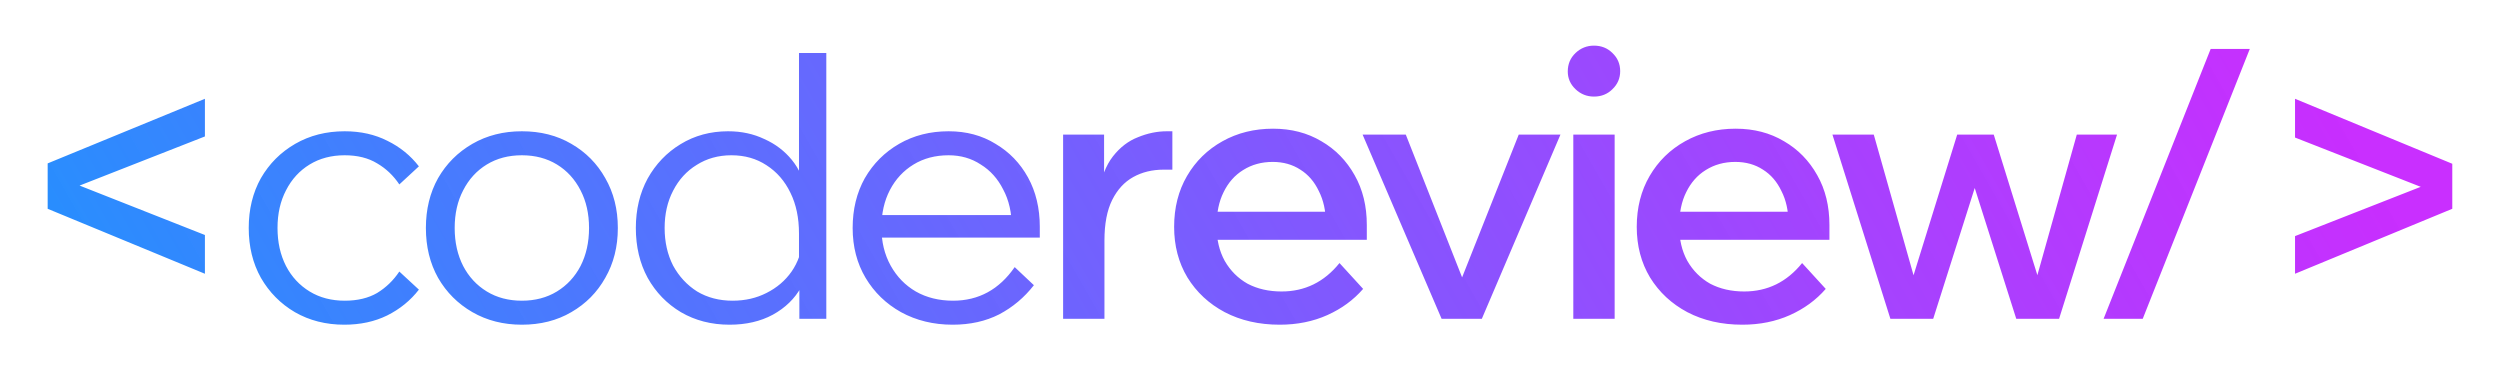
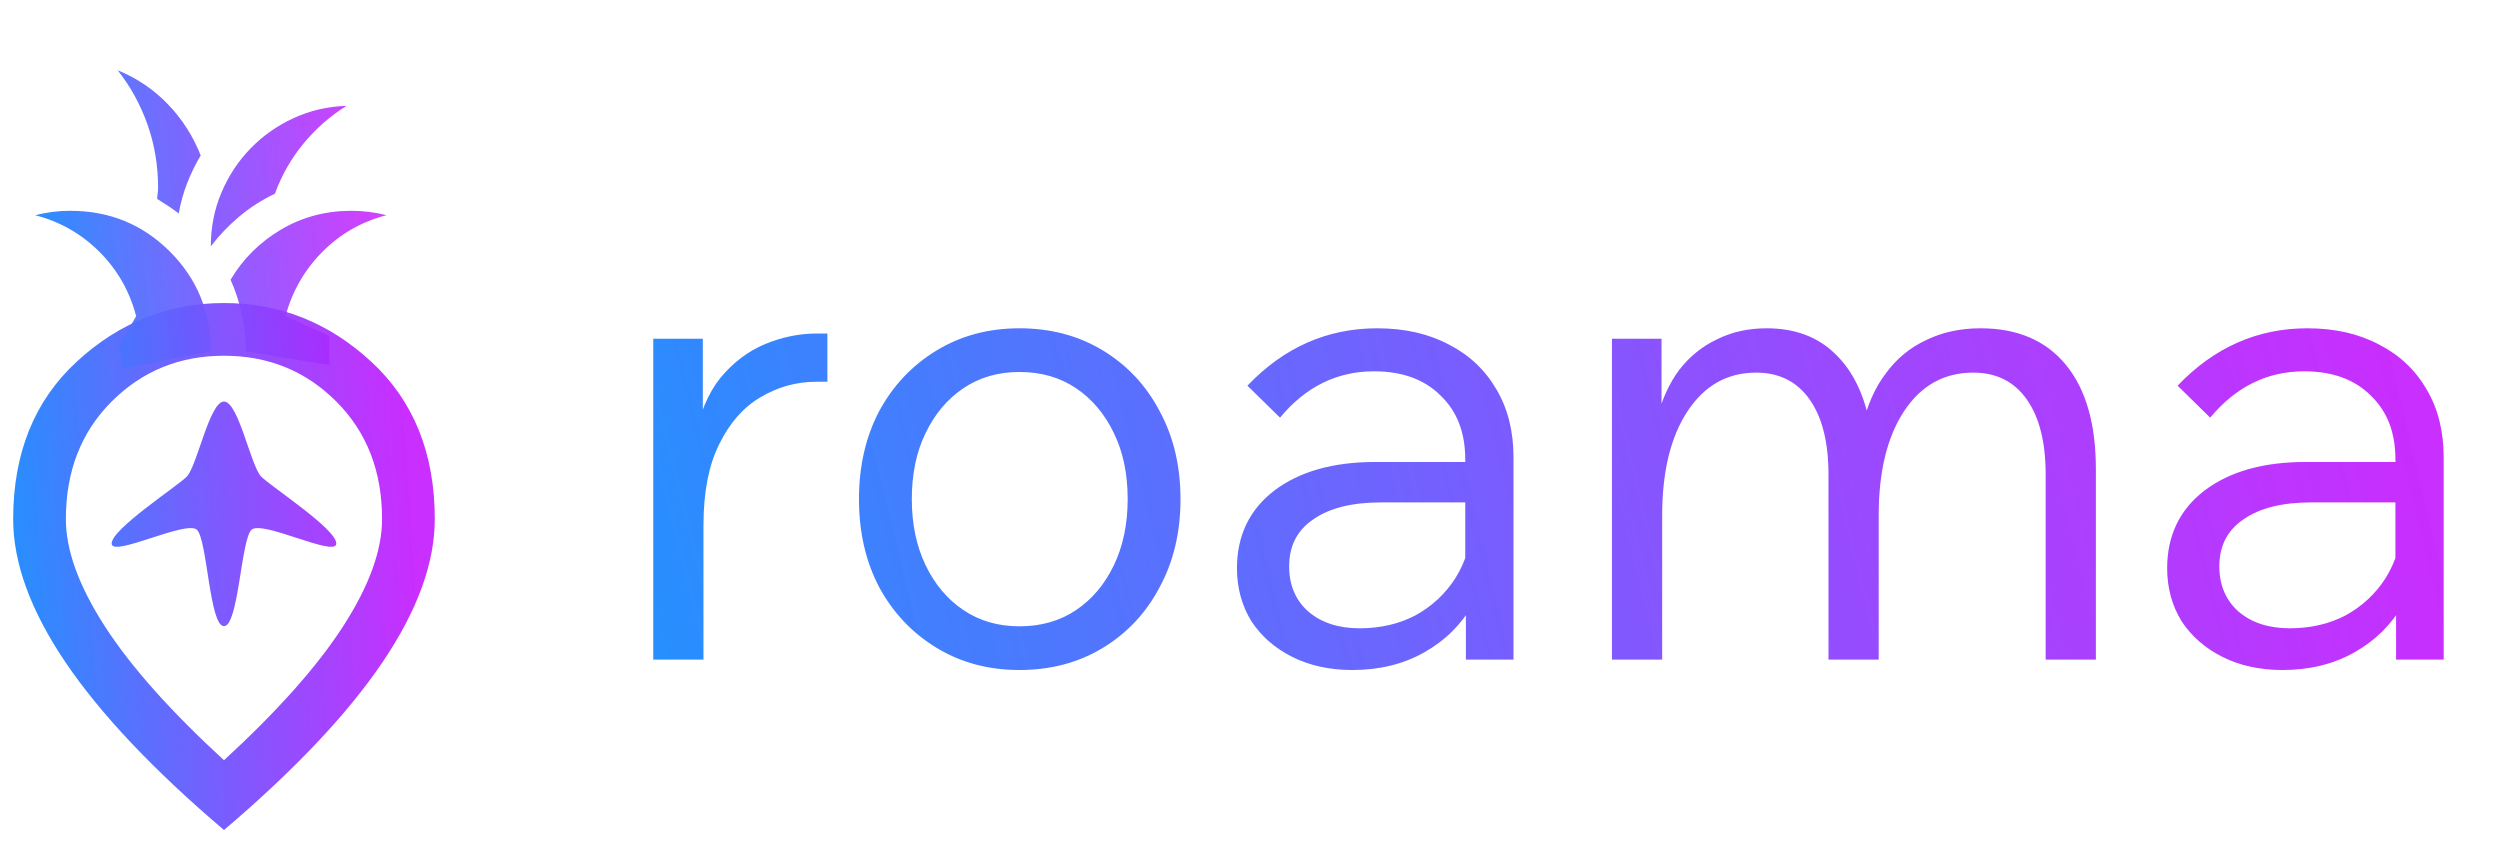
- <svg xmlns="http://www.w3.org/2000/svg" width="149" height="22" viewBox="0 0 149 22" fill="none">
-   <path d="M2.841 10.31L12.213 14.006V16.316L2.841 12.444V10.31ZM2.841 9.738L12.213 5.888V8.132L2.841 11.806V9.738ZM23.8 16.184L24.966 17.262C24.467 17.907 23.837 18.421 23.074 18.802C22.326 19.169 21.475 19.352 20.522 19.352C19.422 19.352 18.439 19.103 17.574 18.604C16.723 18.105 16.049 17.423 15.55 16.558C15.066 15.693 14.824 14.703 14.824 13.588C14.824 12.473 15.066 11.483 15.55 10.618C16.049 9.753 16.731 9.071 17.596 8.572C18.461 8.073 19.444 7.824 20.544 7.824C21.497 7.824 22.348 8.015 23.096 8.396C23.844 8.763 24.467 9.269 24.966 9.914L23.8 10.992C23.448 10.464 23.008 10.046 22.48 9.738C21.952 9.415 21.307 9.254 20.544 9.254C19.752 9.254 19.055 9.437 18.454 9.804C17.853 10.171 17.383 10.684 17.046 11.344C16.709 11.989 16.54 12.737 16.54 13.588C16.54 14.439 16.709 15.194 17.046 15.854C17.383 16.499 17.853 17.005 18.454 17.372C19.055 17.739 19.752 17.922 20.544 17.922C21.307 17.922 21.952 17.768 22.48 17.46C23.008 17.137 23.448 16.712 23.8 16.184ZM31.103 19.352C30.003 19.352 29.02 19.103 28.155 18.604C27.289 18.105 26.607 17.423 26.109 16.558C25.625 15.693 25.383 14.703 25.383 13.588C25.383 12.473 25.625 11.483 26.109 10.618C26.607 9.753 27.289 9.071 28.155 8.572C29.02 8.073 30.003 7.824 31.103 7.824C32.217 7.824 33.2 8.073 34.051 8.572C34.916 9.071 35.591 9.753 36.075 10.618C36.573 11.483 36.823 12.473 36.823 13.588C36.823 14.703 36.573 15.693 36.075 16.558C35.591 17.423 34.916 18.105 34.051 18.604C33.2 19.103 32.217 19.352 31.103 19.352ZM31.103 17.922C31.895 17.922 32.591 17.739 33.193 17.372C33.794 17.005 34.263 16.499 34.601 15.854C34.938 15.194 35.107 14.439 35.107 13.588C35.107 12.737 34.938 11.989 34.601 11.344C34.263 10.684 33.794 10.171 33.193 9.804C32.591 9.437 31.895 9.254 31.103 9.254C30.311 9.254 29.614 9.437 29.013 9.804C28.411 10.171 27.942 10.684 27.605 11.344C27.267 11.989 27.099 12.737 27.099 13.588C27.099 14.439 27.267 15.194 27.605 15.854C27.942 16.499 28.411 17.005 29.013 17.372C29.614 17.739 30.311 17.922 31.103 17.922ZM49.248 19H47.642V16.052L47.62 16.03V13.918C47.62 12.994 47.452 12.187 47.114 11.498C46.777 10.794 46.3 10.244 45.684 9.848C45.083 9.452 44.386 9.254 43.594 9.254C42.817 9.254 42.128 9.445 41.526 9.826C40.925 10.193 40.456 10.706 40.118 11.366C39.781 12.011 39.612 12.752 39.612 13.588C39.612 14.424 39.781 15.172 40.118 15.832C40.47 16.477 40.947 16.991 41.548 17.372C42.164 17.739 42.868 17.922 43.66 17.922C44.408 17.922 45.083 17.768 45.684 17.46C46.3 17.152 46.799 16.727 47.18 16.184C47.562 15.627 47.782 15.003 47.84 14.314L48.148 14.754C48.266 15.619 48.134 16.404 47.752 17.108C47.371 17.797 46.806 18.347 46.058 18.758C45.325 19.154 44.467 19.352 43.484 19.352C42.399 19.352 41.431 19.103 40.58 18.604C39.744 18.105 39.084 17.423 38.6 16.558C38.131 15.693 37.896 14.703 37.896 13.588C37.896 12.488 38.131 11.505 38.6 10.64C39.084 9.775 39.737 9.093 40.558 8.594C41.394 8.081 42.34 7.824 43.396 7.824C44.188 7.824 44.907 7.978 45.552 8.286C46.212 8.579 46.762 8.997 47.202 9.54C47.642 10.083 47.921 10.721 48.038 11.454H47.62V3.16H49.248V19ZM60.476 15.92L61.62 16.998C61.048 17.731 60.359 18.311 59.552 18.736C58.745 19.147 57.822 19.352 56.78 19.352C55.636 19.352 54.609 19.103 53.7 18.604C52.806 18.105 52.102 17.423 51.588 16.558C51.075 15.693 50.818 14.703 50.818 13.588C50.818 12.473 51.06 11.483 51.544 10.618C52.043 9.753 52.725 9.071 53.59 8.572C54.456 8.073 55.438 7.824 56.538 7.824C57.594 7.824 58.526 8.073 59.332 8.572C60.154 9.056 60.799 9.723 61.268 10.574C61.737 11.425 61.972 12.407 61.972 13.522V13.654H60.3V13.522C60.3 12.671 60.132 11.931 59.794 11.3C59.471 10.655 59.024 10.156 58.452 9.804C57.895 9.437 57.257 9.254 56.538 9.254C55.746 9.254 55.05 9.437 54.448 9.804C53.847 10.171 53.377 10.677 53.04 11.322C52.703 11.967 52.534 12.715 52.534 13.566C52.534 14.417 52.718 15.172 53.084 15.832C53.451 16.492 53.95 17.005 54.58 17.372C55.225 17.739 55.966 17.922 56.802 17.922C58.328 17.922 59.552 17.255 60.476 15.92ZM61.972 14.16H52.182V12.818H61.62L61.972 13.522V14.16ZM69.873 7.824V10.112H69.345C68.67 10.112 68.069 10.259 67.541 10.552C67.013 10.845 66.595 11.3 66.287 11.916C65.979 12.532 65.825 13.339 65.825 14.336V19H63.361V8.022H65.803V11.564H65.473C65.62 10.611 65.906 9.863 66.331 9.32C66.756 8.777 67.255 8.396 67.827 8.176C68.399 7.941 68.971 7.824 69.543 7.824H69.873ZM79.834 15.678L81.242 17.218C80.67 17.878 79.958 18.399 79.108 18.78C78.257 19.161 77.311 19.352 76.27 19.352C75.038 19.352 73.945 19.103 72.992 18.604C72.053 18.105 71.312 17.416 70.77 16.536C70.242 15.656 69.978 14.651 69.978 13.522C69.978 12.378 70.234 11.366 70.748 10.486C71.261 9.606 71.965 8.917 72.86 8.418C73.754 7.919 74.759 7.67 75.874 7.67C76.959 7.67 77.92 7.919 78.756 8.418C79.592 8.902 80.252 9.577 80.736 10.442C81.22 11.293 81.462 12.283 81.462 13.412V13.544H79.02V13.302C79.02 12.569 78.88 11.931 78.602 11.388C78.338 10.831 77.971 10.405 77.502 10.112C77.032 9.804 76.482 9.65 75.852 9.65C75.192 9.65 74.605 9.811 74.092 10.134C73.593 10.442 73.204 10.882 72.926 11.454C72.647 12.011 72.508 12.686 72.508 13.478C72.508 14.27 72.669 14.959 72.992 15.546C73.329 16.133 73.784 16.587 74.356 16.91C74.942 17.218 75.617 17.372 76.38 17.372C77.773 17.372 78.924 16.807 79.834 15.678ZM81.462 14.292H71.694V12.62H81.11L81.462 13.434V14.292ZM88.317 19H85.919L81.211 8.022H83.785L87.481 17.394H86.799L90.517 8.022H93.003L88.317 19ZM96.233 19H93.769V8.022H96.233V19ZM95.001 5.756C94.576 5.756 94.209 5.609 93.901 5.316C93.593 5.023 93.439 4.671 93.439 4.26C93.439 3.82 93.593 3.453 93.901 3.16C94.209 2.867 94.576 2.72 95.001 2.72C95.441 2.72 95.808 2.867 96.101 3.16C96.409 3.453 96.563 3.813 96.563 4.238C96.563 4.663 96.409 5.023 96.101 5.316C95.808 5.609 95.441 5.756 95.001 5.756ZM107.406 15.678L108.814 17.218C108.242 17.878 107.531 18.399 106.68 18.78C105.829 19.161 104.883 19.352 103.842 19.352C102.61 19.352 101.517 19.103 100.564 18.604C99.625 18.105 98.885 17.416 98.342 16.536C97.814 15.656 97.55 14.651 97.55 13.522C97.55 12.378 97.807 11.366 98.32 10.486C98.833 9.606 99.537 8.917 100.432 8.418C101.327 7.919 102.331 7.67 103.446 7.67C104.531 7.67 105.492 7.919 106.328 8.418C107.164 8.902 107.824 9.577 108.308 10.442C108.792 11.293 109.034 12.283 109.034 13.412V13.544H106.592V13.302C106.592 12.569 106.453 11.931 106.174 11.388C105.91 10.831 105.543 10.405 105.074 10.112C104.605 9.804 104.055 9.65 103.424 9.65C102.764 9.65 102.177 9.811 101.664 10.134C101.165 10.442 100.777 10.882 100.498 11.454C100.219 12.011 100.08 12.686 100.08 13.478C100.08 14.27 100.241 14.959 100.564 15.546C100.901 16.133 101.356 16.587 101.928 16.91C102.515 17.218 103.189 17.372 103.952 17.372C105.345 17.372 106.497 16.807 107.406 15.678ZM109.034 14.292H99.266V12.62H108.682L109.034 13.434V14.292ZM122.721 19H120.169L117.375 10.2H118.013L115.219 19H112.667L109.213 8.022H111.677L114.383 17.592H113.679L116.649 8.022H118.827L121.797 17.592H121.093L123.777 8.022H126.175L122.721 19ZM127.707 19H125.375L131.755 2.918H134.087L127.707 19ZM136.784 8.198V5.888L146.156 9.76V11.872L136.784 8.198ZM136.784 16.316V14.072L146.156 10.398V12.444L136.784 16.316Z" fill="url(#paint0_linear_6346_3388)" />
+ <svg xmlns="http://www.w3.org/2000/svg" width="184" height="62" viewBox="0 0 184 62" fill="none">
+   <path d="M16.485 46.085C17.552 46.085 17.74 39.76 18.5 39C19.26 38.24 24.752 41.067 24.752 40C24.752 38.933 19.984 35.838 19.224 35.079C18.465 34.319 17.552 29.552 16.485 29.552C15.418 29.552 14.505 34.319 13.745 35.079C12.986 35.838 8.218 38.933 8.218 40C8.218 41.067 13.74 38.24 14.5 39C15.26 39.76 15.418 46.085 16.485 46.085ZM16.485 55.952C20.428 52.331 23.354 49.042 25.261 46.085C27.168 43.127 28.121 40.501 28.121 38.206C28.121 34.683 26.998 31.798 24.752 29.552C22.505 27.305 19.75 26.182 16.485 26.182C13.22 26.182 10.465 27.305 8.218 29.552C5.972 31.798 4.848 34.683 4.848 38.206C4.848 40.501 5.802 43.127 7.709 46.085C9.616 49.042 12.541 52.331 16.485 55.952ZM16.485 61.091C11.281 56.663 7.394 52.55 4.824 48.752C2.255 44.953 0.97 41.438 0.97 38.206C0.97 33.358 2.529 29.495 5.648 26.618C8.768 23.741 12.38 22.303 16.485 22.303C20.59 22.303 24.202 23.741 27.321 26.618C30.44 29.495 32 33.358 32 38.206C32 41.438 30.715 44.953 28.145 48.752C25.576 52.55 21.689 56.663 16.485 61.091Z" fill="url(#paint0_linear_20_225)" />
+   <mask id="mask0_20_225" style="mask-type:alpha" maskUnits="userSpaceOnUse" x="0" y="0" width="32" height="32">
+     <rect width="31.03" height="31.03" fill="url(#paint1_linear_20_225)" />
+   </mask>
+   <g mask="url(#mask0_20_225)">
+     <path d="M9.101 27.089L8.744 25.483L10.02 23.273C9.546 21.441 8.646 19.863 7.321 18.537C5.996 17.212 4.418 16.312 2.586 15.838C3.017 15.731 3.442 15.65 3.863 15.596C4.283 15.542 4.719 15.515 5.172 15.515C8.059 15.515 10.505 16.517 12.509 18.521C14.513 20.525 15.515 22.971 15.515 25.859L9.101 27.089ZM18.101 25.859C18.101 24.953 18.004 24.054 17.81 23.16C17.616 22.265 17.336 21.409 16.97 20.59C17.875 19.06 19.108 17.832 20.671 16.905C22.233 15.978 23.962 15.515 25.859 15.515C26.311 15.515 26.747 15.542 27.168 15.596C27.588 15.65 28.014 15.731 28.445 15.838C26.613 16.312 25.04 17.212 23.725 18.537C22.411 19.863 21.506 21.441 21.01 23.273L24.236 24.727V26.87L18.101 25.859ZM15.515 18.133C15.515 16.733 15.774 15.418 16.291 14.19C16.808 12.962 17.519 11.879 18.424 10.941C19.329 10.004 20.391 9.255 21.608 8.695C22.826 8.135 24.124 7.833 25.503 7.79C24.296 8.544 23.24 9.471 22.335 10.57C21.43 11.669 20.73 12.897 20.234 14.255C19.286 14.707 18.419 15.262 17.632 15.919C16.846 16.576 16.14 17.314 15.515 18.133ZM13.156 15.709C12.897 15.515 12.638 15.332 12.38 15.16C12.121 14.987 11.852 14.815 11.572 14.642C11.572 14.513 11.582 14.378 11.604 14.238C11.626 14.098 11.636 13.964 11.636 13.834C11.636 12.197 11.378 10.645 10.861 9.18C10.344 7.714 9.611 6.378 8.663 5.172C10.085 5.754 11.319 6.589 12.364 7.677C13.409 8.765 14.211 10.02 14.772 11.442C14.384 12.089 14.05 12.773 13.77 13.495C13.49 14.217 13.285 14.955 13.156 15.709Z" fill="url(#paint2_linear_20_225)" />
+   </g>
+   <path d="M60.896 24.546V28.098H60.08C58.608 28.098 57.232 28.482 55.952 29.25C54.704 29.985 53.696 31.137 52.928 32.706C52.16 34.242 51.776 36.225 51.776 38.657V48.545H48.08V24.93H51.728V32.465H51.104C51.456 30.514 52.096 28.962 53.024 27.809C53.984 26.657 55.088 25.826 56.336 25.314C57.584 24.802 58.848 24.546 60.128 24.546H60.896ZM75.029 49.313C72.757 49.313 70.725 48.77 68.933 47.681C67.141 46.593 65.733 45.105 64.709 43.218C63.717 41.33 63.221 39.169 63.221 36.737C63.221 34.306 63.717 32.145 64.709 30.258C65.733 28.369 67.141 26.881 68.933 25.794C70.725 24.706 72.757 24.162 75.029 24.162C77.333 24.162 79.381 24.706 81.173 25.794C82.965 26.881 84.357 28.369 85.349 30.258C86.373 32.145 86.885 34.306 86.885 36.737C86.885 39.169 86.373 41.33 85.349 43.218C84.357 45.105 82.965 46.593 81.173 47.681C79.381 48.77 77.333 49.313 75.029 49.313ZM75.029 46.097C76.629 46.097 78.021 45.697 79.205 44.898C80.389 44.097 81.317 42.993 81.989 41.586C82.661 40.178 82.997 38.562 82.997 36.737C82.997 34.882 82.661 33.266 81.989 31.89C81.317 30.482 80.389 29.378 79.205 28.578C78.021 27.777 76.629 27.378 75.029 27.378C73.461 27.378 72.085 27.777 70.901 28.578C69.717 29.378 68.789 30.482 68.117 31.89C67.445 33.266 67.109 34.882 67.109 36.737C67.109 38.562 67.445 40.178 68.117 41.586C68.789 42.993 69.717 44.097 70.901 44.898C72.085 45.697 73.461 46.097 75.029 46.097ZM111.394 48.545H107.89V43.938L107.842 42.593V33.809C107.842 31.826 107.234 30.258 106.018 29.105C104.834 27.922 103.202 27.329 101.122 27.329C98.401 27.329 96.097 28.465 94.21 30.738L91.809 28.386C94.498 25.57 97.681 24.162 101.362 24.162C103.378 24.162 105.138 24.561 106.642 25.361C108.146 26.13 109.314 27.233 110.146 28.674C110.978 30.081 111.394 31.745 111.394 33.666V48.545ZM99.537 49.313C97.874 49.313 96.401 48.993 95.121 48.353C93.841 47.714 92.834 46.834 92.097 45.714C91.394 44.562 91.041 43.266 91.041 41.825C91.041 39.425 91.954 37.522 93.778 36.114C95.633 34.706 98.114 34.002 101.218 34.002H108.274V36.977H101.65C99.505 36.977 97.841 37.394 96.657 38.225C95.474 39.026 94.882 40.178 94.882 41.681C94.882 43.057 95.346 44.161 96.273 44.993C97.234 45.825 98.498 46.242 100.066 46.242C101.602 46.242 102.978 45.922 104.194 45.282C105.41 44.609 106.386 43.697 107.122 42.545C107.858 41.361 108.274 40.017 108.37 38.514L109.762 39.33C109.762 41.249 109.314 42.962 108.418 44.465C107.554 45.969 106.354 47.154 104.818 48.017C103.282 48.882 101.522 49.313 99.537 49.313ZM154.256 48.545H150.56V34.913C150.56 32.545 150.096 30.706 149.168 29.393C148.24 28.081 146.928 27.425 145.232 27.425C143.088 27.425 141.392 28.369 140.144 30.258C138.896 32.145 138.272 34.706 138.272 37.938V48.545H134.576V34.913C134.576 32.545 134.112 30.706 133.184 29.393C132.256 28.081 130.944 27.425 129.248 27.425C127.136 27.425 125.456 28.369 124.208 30.258C122.96 32.145 122.336 34.706 122.336 37.938V48.545H118.64V24.93H122.288V30.881L121.952 30.834C122.304 29.425 122.848 28.226 123.584 27.233C124.352 26.241 125.28 25.489 126.368 24.977C127.456 24.433 128.672 24.162 130.016 24.162C132.096 24.162 133.776 24.785 135.056 26.034C136.368 27.282 137.232 29.058 137.648 31.361H137.072C137.424 29.826 138 28.529 138.8 27.474C139.6 26.386 140.592 25.57 141.776 25.026C142.96 24.45 144.288 24.162 145.76 24.162C148.48 24.162 150.576 25.058 152.048 26.849C153.52 28.642 154.256 31.201 154.256 34.529V48.545ZM179.855 48.545H176.351V43.938L176.303 42.593V33.809C176.303 31.826 175.695 30.258 174.479 29.105C173.295 27.922 171.663 27.329 169.583 27.329C166.863 27.329 164.559 28.465 162.671 30.738L160.271 28.386C162.959 25.57 166.143 24.162 169.823 24.162C171.839 24.162 173.599 24.561 175.103 25.361C176.607 26.13 177.775 27.233 178.607 28.674C179.439 30.081 179.855 31.745 179.855 33.666V48.545ZM167.999 49.313C166.335 49.313 164.863 48.993 163.583 48.353C162.303 47.714 161.295 46.834 160.559 45.714C159.855 44.562 159.503 43.266 159.503 41.825C159.503 39.425 160.415 37.522 162.239 36.114C164.095 34.706 166.575 34.002 169.679 34.002H176.735V36.977H170.111C167.967 36.977 166.303 37.394 165.119 38.225C163.935 39.026 163.343 40.178 163.343 41.681C163.343 43.057 163.807 44.161 164.735 44.993C165.695 45.825 166.959 46.242 168.527 46.242C170.063 46.242 171.439 45.922 172.655 45.282C173.871 44.609 174.847 43.697 175.583 42.545C176.319 41.361 176.735 40.017 176.831 38.514L178.223 39.33C178.223 41.249 177.775 42.962 176.879 44.465C176.015 45.969 174.815 47.154 173.279 48.017C171.743 48.882 169.983 49.313 167.999 49.313Z" fill="url(#paint3_linear_20_225)" />
  <defs>
-     <linearGradient id="paint0_linear_6346_3388" x1="-4.30505e-07" y1="19.643" x2="110.386" y2="-43.461" gradientUnits="userSpaceOnUse">
+     <linearGradient id="paint0_linear_20_225" x1="0.97" y1="56.935" x2="31.333" y2="54.885" gradientUnits="userSpaceOnUse">
+       <stop stop-color="#2093FE" />
+       <stop offset="1" stop-color="#C217FE" stop-opacity="0.9" />
+     </linearGradient>
+     <linearGradient id="paint1_linear_20_225" x1="-8.96557e-08" y1="27.706" x2="30.286" y2="25.149" gradientUnits="userSpaceOnUse">
+       <stop stop-color="#2093FE" />
+       <stop offset="1" stop-color="#C217FE" stop-opacity="0.9" />
+     </linearGradient>
+     <linearGradient id="paint2_linear_20_225" x1="2.586" y1="24.741" x2="27.754" y2="22.234" gradientUnits="userSpaceOnUse">
+       <stop stop-color="#2093FE" />
+       <stop offset="1" stop-color="#C217FE" stop-opacity="0.9" />
+     </linearGradient>
+     <linearGradient id="paint3_linear_20_225" x1="44" y1="49.403" x2="173.75" y2="17.46" gradientUnits="userSpaceOnUse">
      <stop stop-color="#2093FE" />
      <stop offset="1" stop-color="#C217FE" stop-opacity="0.9" />
    </linearGradient>
  </defs>
</svg>
